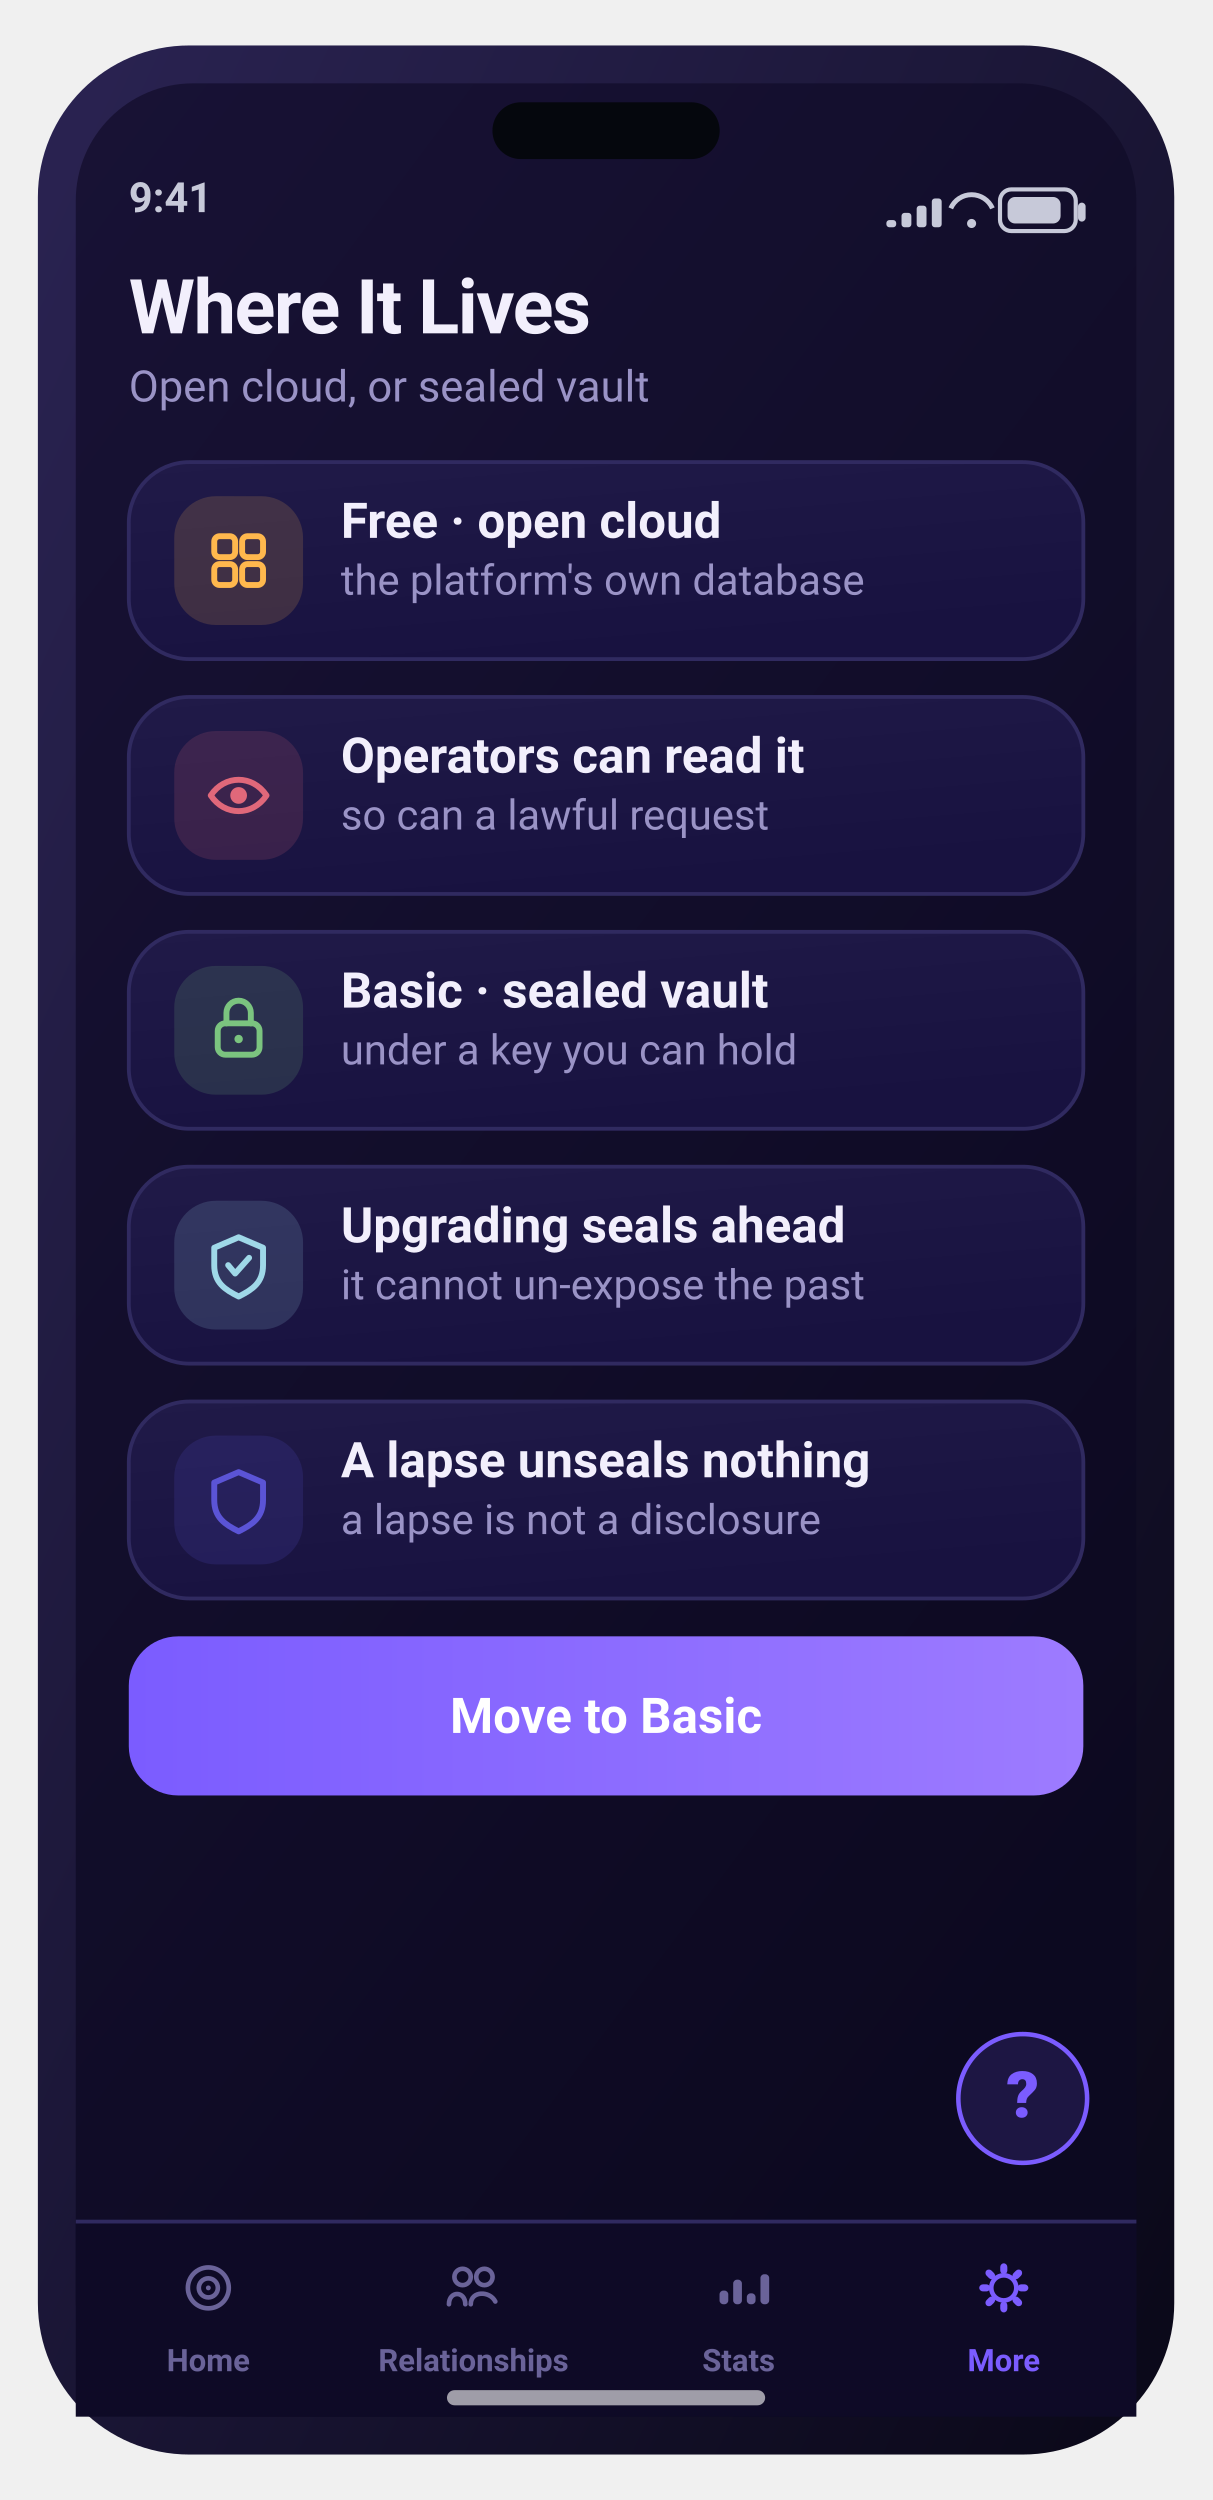
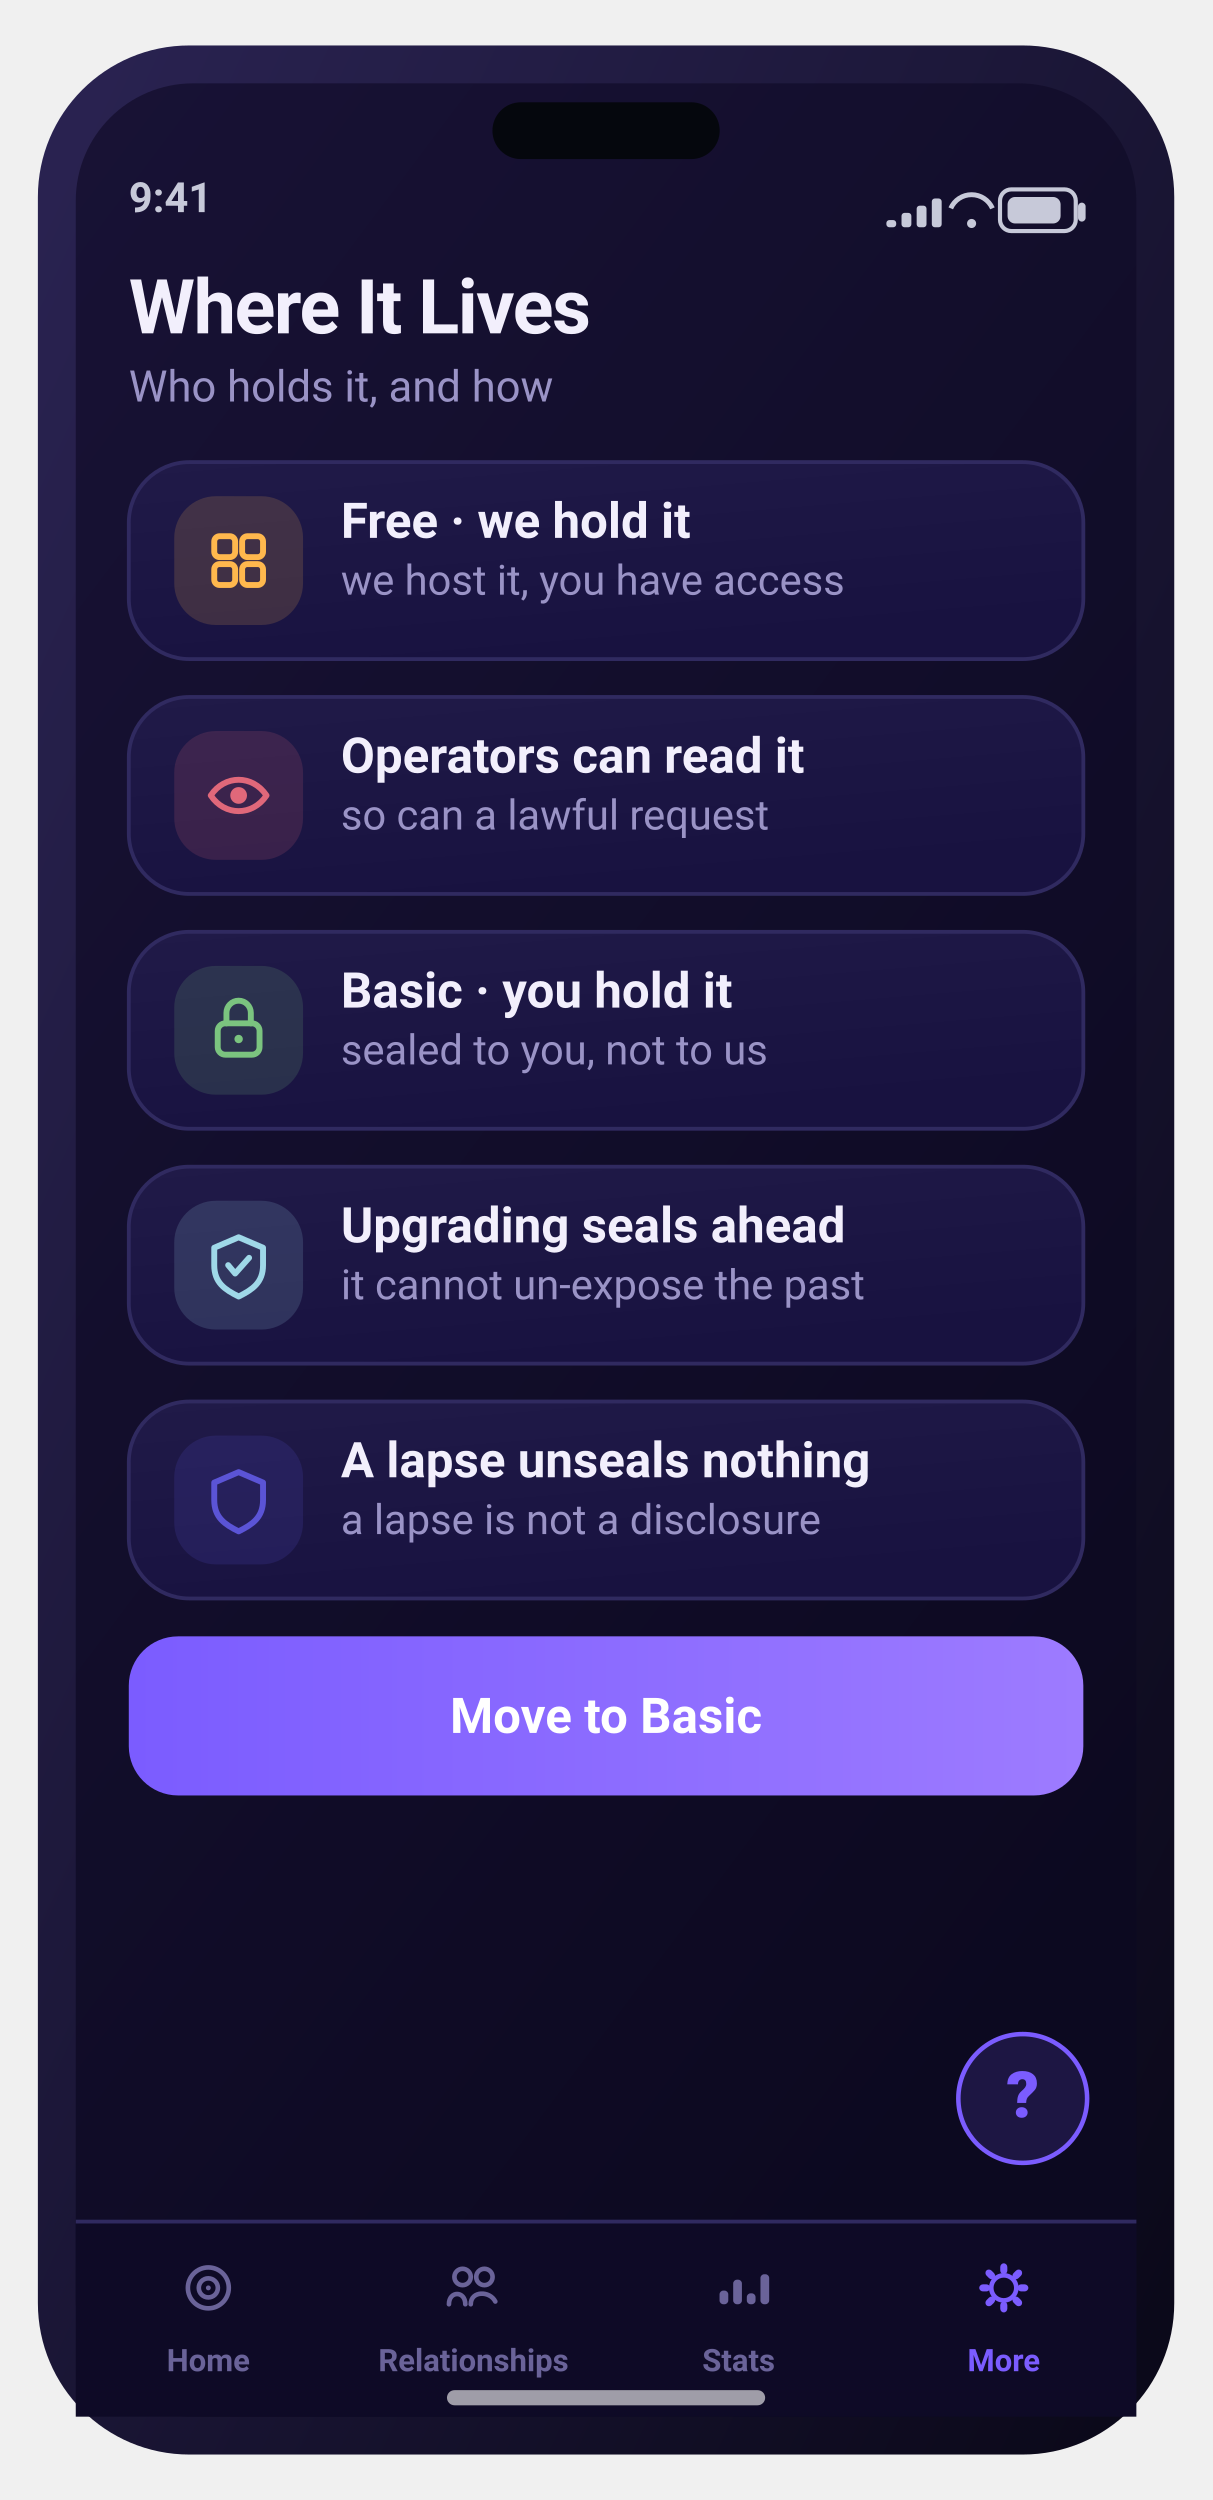
<svg xmlns="http://www.w3.org/2000/svg" width="320" height="660" viewBox="0 0 320 660" role="img" aria-label="Where It Lives screen">
  <defs>
    <linearGradient id="gScr" x1="0" y1="0" x2="0.6" y2="1">
      <stop offset="0" stop-color="#181235" />
      <stop offset="1" stop-color="#0c0920" />
    </linearGradient>
    <linearGradient id="gFrame" x1="0" y1="0" x2="1" y2="1">
      <stop offset="0" stop-color="#2a2352" />
      <stop offset="1" stop-color="#0a0818" />
    </linearGradient>
    <linearGradient id="gCard" x1="0" y1="0" x2="0.4" y2="1">
      <stop offset="0" stop-color="#201a48" />
      <stop offset="1" stop-color="#181240" />
    </linearGradient>
    <linearGradient id="gBrand" x1="0" y1="0" x2="1" y2="0">
      <stop offset="0" stop-color="#7b5cff" />
      <stop offset="1" stop-color="#9d7bff" />
    </linearGradient>
    <linearGradient id="gAmber" x1="0" y1="0" x2="1" y2="0">
      <stop offset="0" stop-color="#ffb84d" />
      <stop offset="1" stop-color="#ffd27a" />
    </linearGradient>
    <linearGradient id="mV" x1="0" y1="0" x2="1" y2="0">
      <stop offset="0" stop-color="#7b5cff" />
      <stop offset="1" stop-color="#9d7bff" />
    </linearGradient>
    <linearGradient id="mA" x1="0" y1="0" x2="1" y2="0">
      <stop offset="0" stop-color="#ffb84d" />
      <stop offset="1" stop-color="#ff9f45" />
    </linearGradient>
    <linearGradient id="mG" x1="0" y1="0" x2="1" y2="0">
      <stop offset="0" stop-color="#5fb87a" />
      <stop offset="1" stop-color="#7bc47f" />
    </linearGradient>
    <linearGradient id="mC" x1="0" y1="0" x2="1" y2="0">
      <stop offset="0" stop-color="#6bb6d6" />
      <stop offset="1" stop-color="#9fd8e8" />
    </linearGradient>
    <radialGradient id="orb" cx="36%" cy="30%" r="78%">
      <stop offset="0" stop-color="#d9ccff" />
      <stop offset="38%" stop-color="#7b5cff" />
      <stop offset="78%" stop-color="#3f3bc0" />
      <stop offset="100%" stop-color="#140f34" />
    </radialGradient>
    <radialGradient id="glow" cx="50%" cy="50%" r="50%">
      <stop offset="0" stop-color="#9fd8e8" stop-opacity="0.5" />
      <stop offset="1" stop-color="#9fd8e8" stop-opacity="0" />
    </radialGradient>
  </defs>
  <rect x="10.0" y="12.0" width="300.0" height="636.0" rx="40" fill="url(#gFrame)" />
  <rect x="20.0" y="22.0" width="280.0" height="616.0" rx="31" fill="url(#gScr)" />
  <rect x="130.0" y="27.0" width="60.0" height="15.0" rx="7.5" fill="#05070d" />
  <text x="34.0" y="56.0" font-family="-apple-system,BlinkMacSystemFont,'SF Pro Display','SF Pro Text','Segoe UI',Roboto,system-ui,sans-serif" font-size="11" font-weight="600" fill="#c7c9d9" text-anchor="start">9:41</text>
  <rect x="264.0" y="50.0" width="20.0" height="11.0" rx="3" fill="none" stroke="#c7c9d9" stroke-width="1.1" />
  <rect x="266.0" y="52.0" width="14.0" height="7.0" rx="2" fill="#c7c9d9" />
  <rect x="284.6" y="53.5" width="2.0" height="5.0" rx="1" fill="#c7c9d9" />
  <path d="M251 55 a6 6 0 0 1 11 0" fill="none" stroke="#c7c9d9" stroke-width="1.3" />
  <circle cx="256.5" cy="59" r="1.2" fill="#c7c9d9" />
  <rect x="234.0" y="58.1" width="2.6" height="1.9" rx="0.8" fill="#c7c9d9" />
  <rect x="238.0" y="56.2" width="2.6" height="3.8" rx="0.8" fill="#c7c9d9" />
  <rect x="242.0" y="54.3" width="2.6" height="5.7" rx="0.8" fill="#c7c9d9" />
  <rect x="246.0" y="52.4" width="2.6" height="7.6" rx="0.8" fill="#c7c9d9" />
  <text x="34.0" y="88.0" font-family="-apple-system,BlinkMacSystemFont,'SF Pro Display','SF Pro Text','Segoe UI',Roboto,system-ui,sans-serif" font-size="20" font-weight="700" fill="#f2effc" text-anchor="start" letter-spacing="-0.4">Where It Lives</text>
-   <text x="34.0" y="106.0" font-family="-apple-system,BlinkMacSystemFont,'SF Pro Display','SF Pro Text','Segoe UI',Roboto,system-ui,sans-serif" font-size="11.5" font-weight="400" fill="#9a93c6" text-anchor="start">Open cloud, or sealed vault</text>
+   <text x="34.0" y="106.0" font-family="-apple-system,BlinkMacSystemFont,'SF Pro Display','SF Pro Text','Segoe UI',Roboto,system-ui,sans-serif" font-size="11.5" font-weight="400" fill="#9a93c6" text-anchor="start">Who holds it, and how</text>
  <rect x="34.0" y="122.0" width="252.0" height="52.0" rx="16" fill="url(#gCard)" stroke="#302a60" stroke-width="1" />
  <rect x="46.0" y="131.0" width="34.0" height="34.0" rx="11" fill="rgba(255,184,77,0.16)" />
  <rect x="56.56" y="141.56" width="5.52" height="5.52" rx="1.4" fill="none" stroke="#ffb84d" stroke-width="1.56" stroke-linecap="round" stroke-linejoin="round" />
  <rect x="63.92" y="141.56" width="5.52" height="5.52" rx="1.4" fill="none" stroke="#ffb84d" stroke-width="1.56" stroke-linecap="round" stroke-linejoin="round" />
  <rect x="56.56" y="148.92" width="5.52" height="5.52" rx="1.4" fill="none" stroke="#ffb84d" stroke-width="1.56" stroke-linecap="round" stroke-linejoin="round" />
  <rect x="63.92" y="148.92" width="5.52" height="5.52" rx="1.4" fill="none" stroke="#ffb84d" stroke-width="1.56" stroke-linecap="round" stroke-linejoin="round" />
-   <text x="90.0" y="142.0" font-family="-apple-system,BlinkMacSystemFont,'SF Pro Display','SF Pro Text','Segoe UI',Roboto,system-ui,sans-serif" font-size="13" font-weight="600" fill="#f2effc" text-anchor="start">Free · open cloud</text>
-   <text x="90.0" y="157.0" font-family="-apple-system,BlinkMacSystemFont,'SF Pro Display','SF Pro Text','Segoe UI',Roboto,system-ui,sans-serif" font-size="11" font-weight="400" fill="#9a93c6" text-anchor="start">the platform's own database</text>
+   <text x="90.0" y="142.0" font-family="-apple-system,BlinkMacSystemFont,'SF Pro Display','SF Pro Text','Segoe UI',Roboto,system-ui,sans-serif" font-size="13" font-weight="600" fill="#f2effc" text-anchor="start">Free · we hold it</text>
+   <text x="90.0" y="157.0" font-family="-apple-system,BlinkMacSystemFont,'SF Pro Display','SF Pro Text','Segoe UI',Roboto,system-ui,sans-serif" font-size="11" font-weight="400" fill="#9a93c6" text-anchor="start">we host it, you have access</text>
  <rect x="34.0" y="184.0" width="252.0" height="52.0" rx="16" fill="url(#gCard)" stroke="#302a60" stroke-width="1" />
  <rect x="46.0" y="193.0" width="34.0" height="34.0" rx="11" fill="rgba(224,104,122,0.16)" />
  <path d="M55.64 210.0 c3.68 -5.52 11.04 -5.52 14.72 0 c-3.68 5.52 -11.04 5.52 -14.72 0 Z" fill="none" stroke="#e0687a" stroke-width="1.56" stroke-linecap="round" stroke-linejoin="round" />
  <circle cx="63" cy="210.0" r="2.208" fill="#e0687a" />
  <text x="90.0" y="204.0" font-family="-apple-system,BlinkMacSystemFont,'SF Pro Display','SF Pro Text','Segoe UI',Roboto,system-ui,sans-serif" font-size="13" font-weight="600" fill="#f2effc" text-anchor="start">Operators can read it</text>
  <text x="90.0" y="219.0" font-family="-apple-system,BlinkMacSystemFont,'SF Pro Display','SF Pro Text','Segoe UI',Roboto,system-ui,sans-serif" font-size="11" font-weight="400" fill="#9a93c6" text-anchor="start">so can a lawful request</text>
  <rect x="34.0" y="246.0" width="252.0" height="52.0" rx="16" fill="url(#gCard)" stroke="#302a60" stroke-width="1" />
  <rect x="46.0" y="255.0" width="34.0" height="34.0" rx="11" fill="rgba(123,196,127,0.16)" />
  <rect x="57.48" y="270.16" width="11.04" height="8.28" rx="2" fill="none" stroke="#7bc47f" stroke-width="1.56" stroke-linecap="round" stroke-linejoin="round" />
  <path d="M59.78 270.16 v-2.76 a3.22 3.22 0 0 1 6.44 0 v2.76" fill="none" stroke="#7bc47f" stroke-width="1.56" stroke-linecap="round" stroke-linejoin="round" />
  <circle cx="63" cy="274.3" r="1.104" fill="#7bc47f" />
-   <text x="90.0" y="266.0" font-family="-apple-system,BlinkMacSystemFont,'SF Pro Display','SF Pro Text','Segoe UI',Roboto,system-ui,sans-serif" font-size="13" font-weight="600" fill="#f2effc" text-anchor="start">Basic · sealed vault</text>
-   <text x="90.0" y="281.0" font-family="-apple-system,BlinkMacSystemFont,'SF Pro Display','SF Pro Text','Segoe UI',Roboto,system-ui,sans-serif" font-size="11" font-weight="400" fill="#9a93c6" text-anchor="start">under a key you can hold</text>
+   <text x="90.0" y="266.0" font-family="-apple-system,BlinkMacSystemFont,'SF Pro Display','SF Pro Text','Segoe UI',Roboto,system-ui,sans-serif" font-size="13" font-weight="600" fill="#f2effc" text-anchor="start">Basic · you hold it</text>
+   <text x="90.0" y="281.0" font-family="-apple-system,BlinkMacSystemFont,'SF Pro Display','SF Pro Text','Segoe UI',Roboto,system-ui,sans-serif" font-size="11" font-weight="400" fill="#9a93c6" text-anchor="start">sealed to you, not to us</text>
  <rect x="34.0" y="308.0" width="252.0" height="52.0" rx="16" fill="url(#gCard)" stroke="#302a60" stroke-width="1" />
  <rect x="46.0" y="317.0" width="34.0" height="34.0" rx="11" fill="rgba(159,216,232,0.16)" />
  <path d="M63 326.64 l6.44 2.76 v4.6 c0 4.6 -2.76 6.44 -6.44 8.28 c-3.68 -1.84 -6.44 -3.68 -6.44 -8.28 v-4.6 Z" fill="none" stroke="#9fd8e8" stroke-width="1.56" stroke-linecap="round" stroke-linejoin="round" />
  <path d="M60.24 334.0 l1.84 2.208 3.68 -4.14" fill="none" stroke="#9fd8e8" stroke-width="1.56" stroke-linecap="round" stroke-linejoin="round" />
  <text x="90.0" y="328.0" font-family="-apple-system,BlinkMacSystemFont,'SF Pro Display','SF Pro Text','Segoe UI',Roboto,system-ui,sans-serif" font-size="13" font-weight="600" fill="#f2effc" text-anchor="start">Upgrading seals ahead</text>
  <text x="90.0" y="343.0" font-family="-apple-system,BlinkMacSystemFont,'SF Pro Display','SF Pro Text','Segoe UI',Roboto,system-ui,sans-serif" font-size="11" font-weight="400" fill="#9a93c6" text-anchor="start">it cannot un-expose the past</text>
  <rect x="34.0" y="370.0" width="252.0" height="52.0" rx="16" fill="url(#gCard)" stroke="#302a60" stroke-width="1" />
  <rect x="46.0" y="379.0" width="34.0" height="34.0" rx="11" fill="rgba(91,84,214,0.16)" />
  <path d="M63 388.64 l6.44 2.76 v4.6 c0 4.6 -2.76 6.44 -6.44 8.28 c-3.68 -1.84 -6.44 -3.68 -6.44 -8.28 v-4.6 Z" fill="none" stroke="#5b54d6" stroke-width="1.56" stroke-linecap="round" stroke-linejoin="round" />
  <text x="90.0" y="390.0" font-family="-apple-system,BlinkMacSystemFont,'SF Pro Display','SF Pro Text','Segoe UI',Roboto,system-ui,sans-serif" font-size="13" font-weight="600" fill="#f2effc" text-anchor="start">A lapse unseals nothing</text>
  <text x="90.0" y="405.0" font-family="-apple-system,BlinkMacSystemFont,'SF Pro Display','SF Pro Text','Segoe UI',Roboto,system-ui,sans-serif" font-size="11" font-weight="400" fill="#9a93c6" text-anchor="start">a lapse is not a disclosure</text>
  <rect x="34.0" y="432.0" width="252.0" height="42.0" rx="13" fill="url(#gBrand)" />
  <text x="160.0" y="457.5" font-family="-apple-system,BlinkMacSystemFont,'SF Pro Display','SF Pro Text','Segoe UI',Roboto,system-ui,sans-serif" font-size="13" font-weight="700" fill="#fff" text-anchor="middle">Move to Basic</text>
  <rect x="20.0" y="586.0" width="280.0" height="52.0" rx="0" fill="#0e0a26" />
  <rect x="20" y="586" width="280" height="1" fill="#302a60" />
  <circle cx="55.0" cy="604" r="5.4" fill="none" stroke="#6a6399" stroke-width="1.22" stroke-linecap="round" stroke-linejoin="round" />
  <circle cx="55.0" cy="604" r="2.52" fill="none" stroke="#6a6399" stroke-width="1.22" stroke-linecap="round" stroke-linejoin="round" />
  <circle cx="55.0" cy="604" r="0.648" fill="#6a6399" />
  <text x="55.0" y="626.0" font-family="-apple-system,BlinkMacSystemFont,'SF Pro Display','SF Pro Text','Segoe UI',Roboto,system-ui,sans-serif" font-size="8.2" font-weight="600" fill="#6a6399" text-anchor="middle">Home</text>
  <circle cx="122.12" cy="601.12" r="2.16" fill="none" stroke="#6a6399" stroke-width="1.22" stroke-linecap="round" stroke-linejoin="round" />
  <circle cx="127.88" cy="601.12" r="2.16" fill="none" stroke="#6a6399" stroke-width="1.22" stroke-linecap="round" stroke-linejoin="round" />
  <path d="M118.52 608.32 c0 -3.6 4.32 -3.6 4.32 0 M124.28 608.32 c0 -3.6 5.04 -3.6 6.48 -0.72" fill="none" stroke="#6a6399" stroke-width="1.22" stroke-linecap="round" stroke-linejoin="round" />
  <text x="125.0" y="626.0" font-family="-apple-system,BlinkMacSystemFont,'SF Pro Display','SF Pro Text','Segoe UI',Roboto,system-ui,sans-serif" font-size="8.2" font-weight="600" fill="#6a6399" text-anchor="middle">Relationships</text>
  <rect x="189.96" y="604.72" width="2.304" height="3.6" rx="1" fill="#6a6399" />
  <rect x="193.56" y="601.84" width="2.304" height="6.48" rx="1" fill="#6a6399" />
  <rect x="197.16" y="605.44" width="2.304" height="2.88" rx="1" fill="#6a6399" />
  <rect x="200.76" y="600.4" width="2.304" height="7.92" rx="1" fill="#6a6399" />
  <text x="195.0" y="626.0" font-family="-apple-system,BlinkMacSystemFont,'SF Pro Display','SF Pro Text','Segoe UI',Roboto,system-ui,sans-serif" font-size="8.2" font-weight="600" fill="#6a6399" text-anchor="middle">Stats</text>
  <rect x="264.064" y="597.52" width="1.872" height="2.88" rx="1" transform="rotate(0 265.0 604)" fill="#7b5cff" />
  <rect x="264.064" y="597.52" width="1.872" height="2.88" rx="1" transform="rotate(45 265.0 604)" fill="#7b5cff" />
  <rect x="264.064" y="597.52" width="1.872" height="2.88" rx="1" transform="rotate(90 265.0 604)" fill="#7b5cff" />
  <rect x="264.064" y="597.52" width="1.872" height="2.88" rx="1" transform="rotate(135 265.0 604)" fill="#7b5cff" />
  <rect x="264.064" y="597.52" width="1.872" height="2.88" rx="1" transform="rotate(180 265.0 604)" fill="#7b5cff" />
  <rect x="264.064" y="597.52" width="1.872" height="2.88" rx="1" transform="rotate(225 265.0 604)" fill="#7b5cff" />
  <rect x="264.064" y="597.52" width="1.872" height="2.88" rx="1" transform="rotate(270 265.0 604)" fill="#7b5cff" />
  <rect x="264.064" y="597.52" width="1.872" height="2.88" rx="1" transform="rotate(315 265.0 604)" fill="#7b5cff" />
  <circle cx="265.0" cy="604" r="3.312" fill="none" stroke="#7b5cff" stroke-width="1.22" stroke-linecap="round" stroke-linejoin="round" />
  <text x="265.0" y="626.0" font-family="-apple-system,BlinkMacSystemFont,'SF Pro Display','SF Pro Text','Segoe UI',Roboto,system-ui,sans-serif" font-size="8.2" font-weight="600" fill="#7b5cff" text-anchor="middle">More</text>
  <circle cx="270" cy="554" r="17" fill="rgba(123,92,255,0.16)" stroke="#7b5cff" stroke-width="1.2" />
  <text x="270.0" y="559.0" font-family="-apple-system,BlinkMacSystemFont,'SF Pro Display','SF Pro Text','Segoe UI',Roboto,system-ui,sans-serif" font-size="17" font-weight="800" fill="#7b5cff" text-anchor="middle">?</text>
  <rect x="118.0" y="631.0" width="84.0" height="4.0" rx="2" fill="rgba(255,255,255,0.6)" />
</svg>
